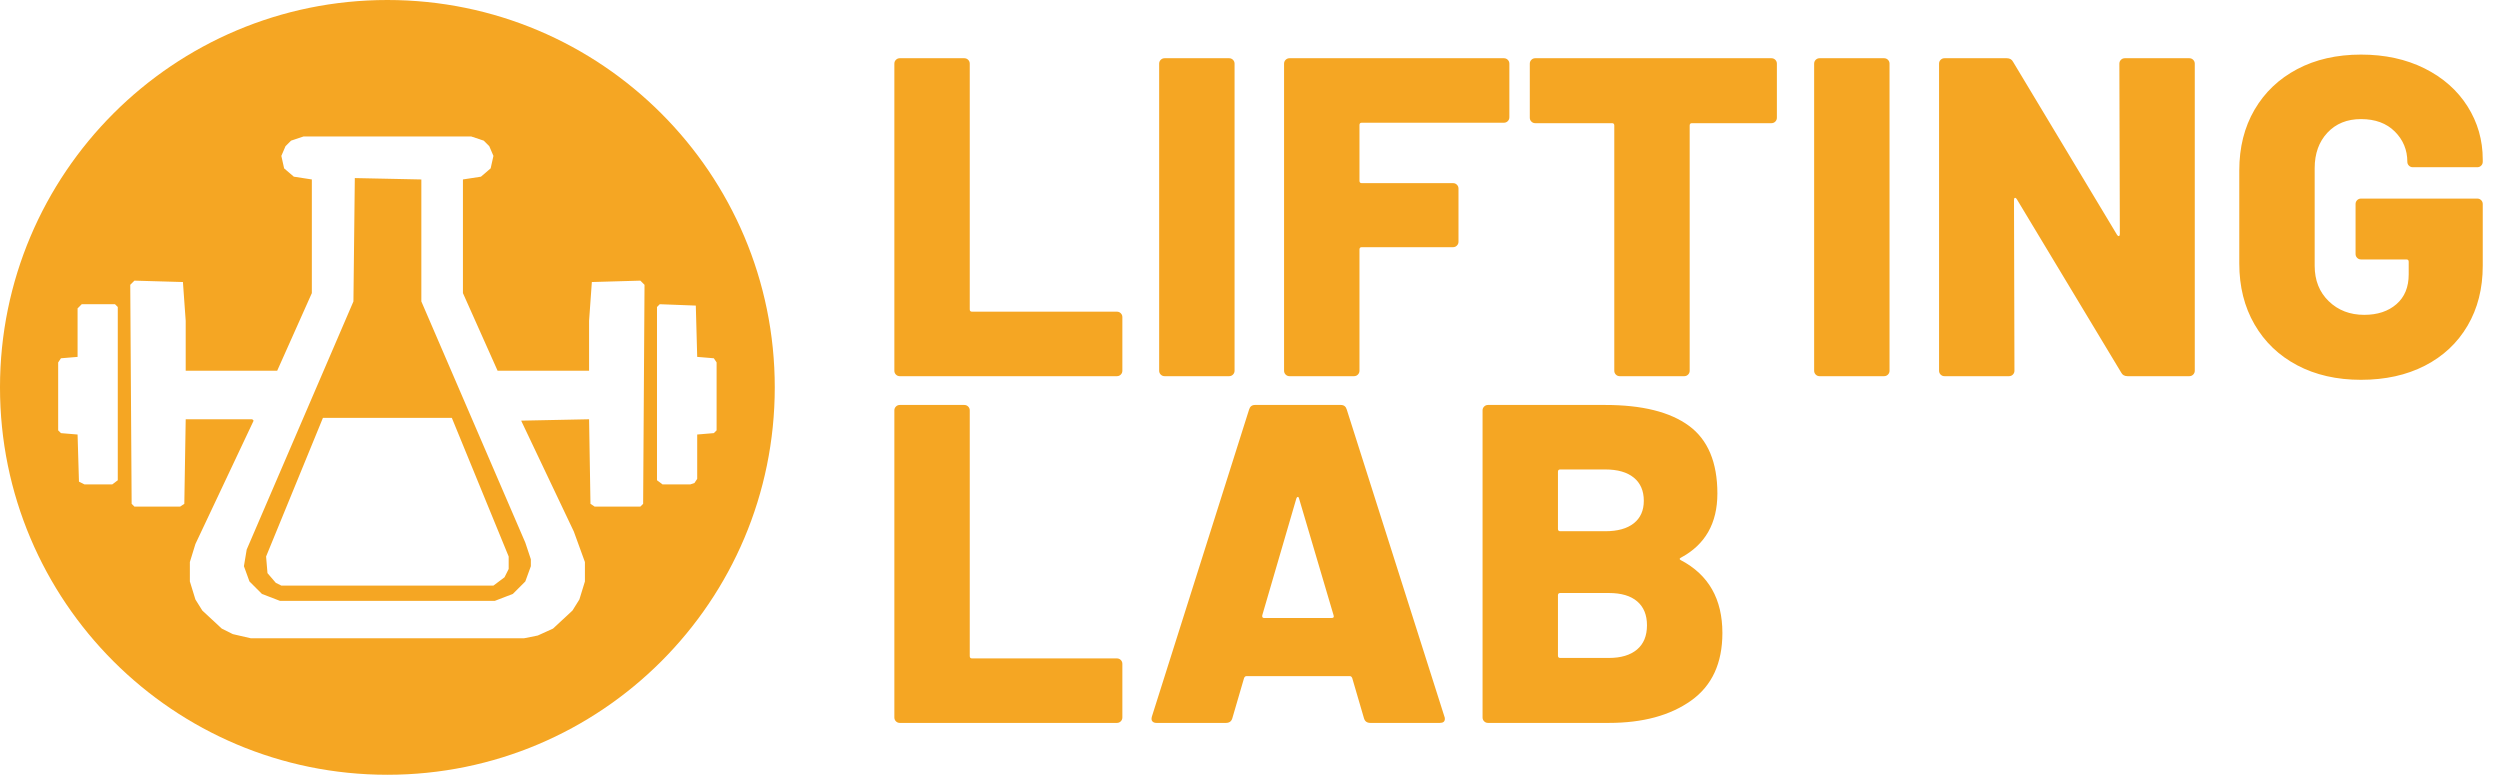
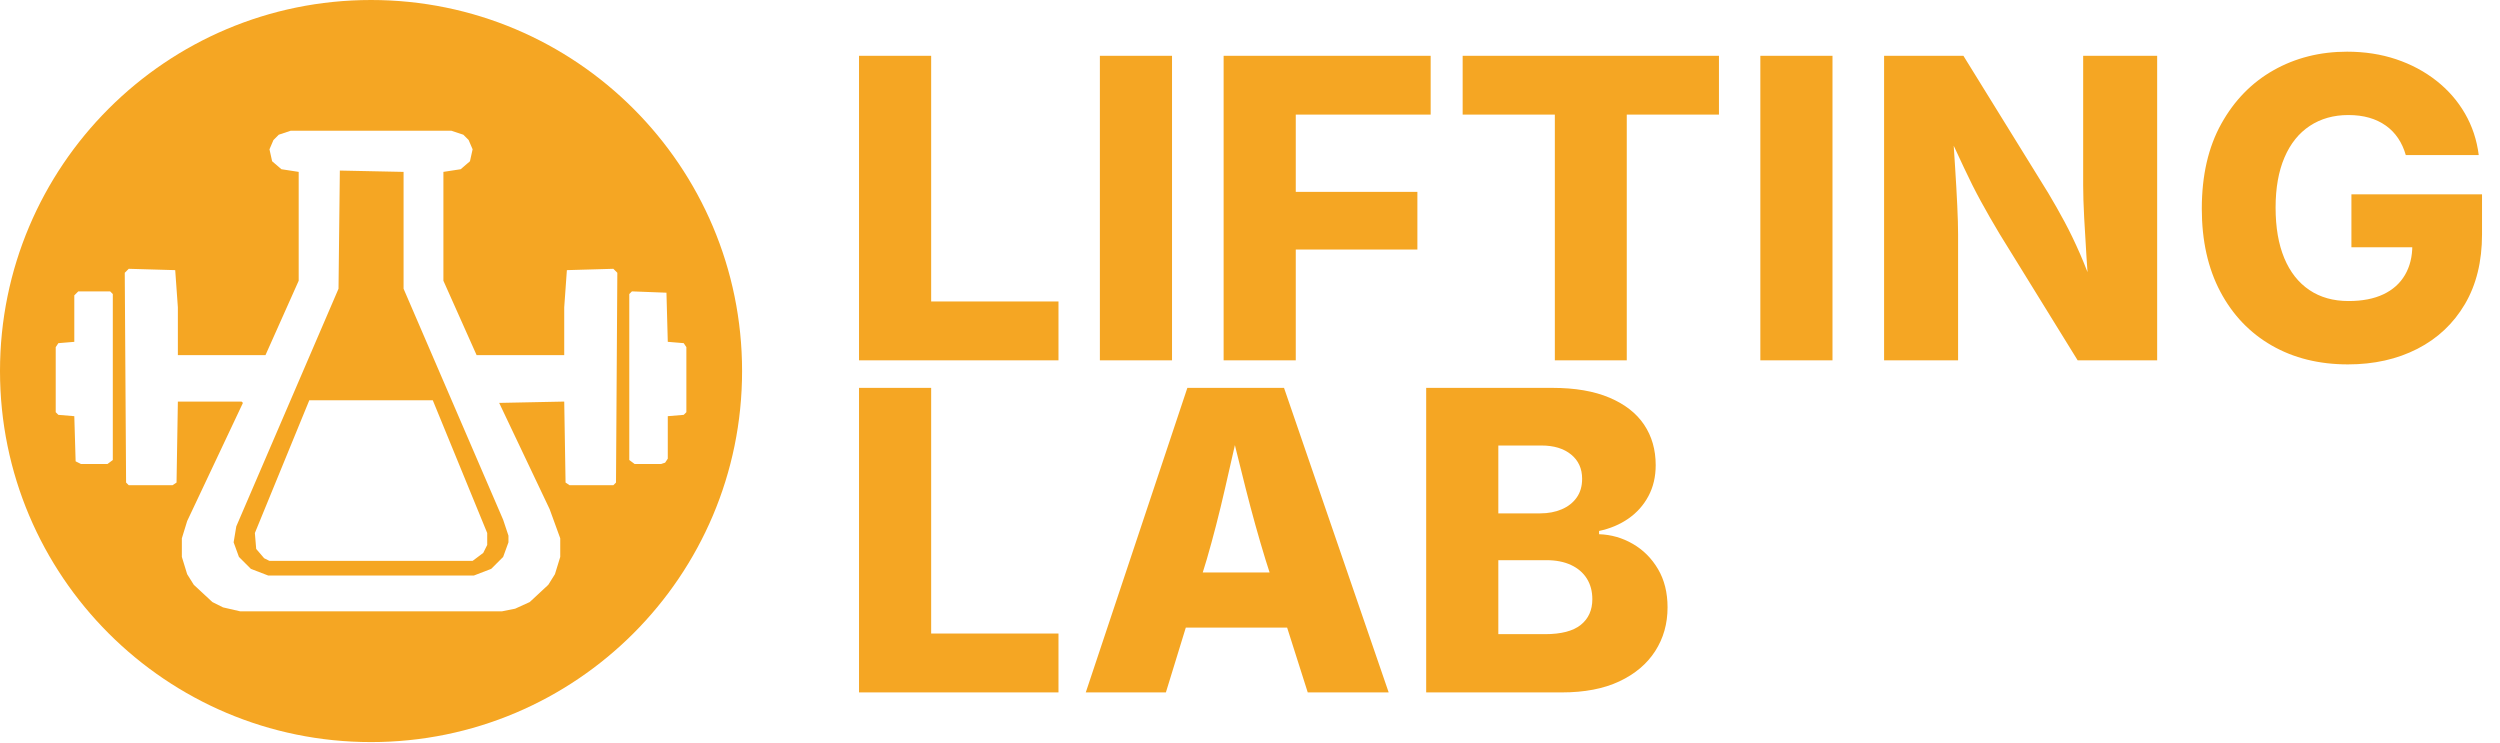
- <svg xmlns="http://www.w3.org/2000/svg" role="img" aria-label="Lifting Lab" width="145.205mm" height="45.0mm" viewBox="0 0 145.205 45.0">
+ <svg xmlns="http://www.w3.org/2000/svg" role="img" aria-label="Lifting Lab" width="151.601mm" height="45.0mm" viewBox="0 0 151.601 45.0">
  <g fill="#f5a623">
    <path transform="matrix(0.3042978,0,0,0.3042978,37.00919,-42.35428)" d="m -59.984,218.948 -10.848,26.458 0.265,3.175 1.587,1.852 1.058,0.529 h 40.481 l 2.117,-1.587 0.794,-1.587 v -2.381 l -10.848,-26.458 z m -3.704,-53.71 -2.381,0.794 -1.058,1.058 -0.794,1.852 0.529,2.381 1.852,1.587 3.44,0.529 v 21.696 l -6.615,14.817 h -17.462 v -9.525 l -0.529,-7.408 -9.26,-0.265 -0.794,0.794 0.265,41.804 0.529,0.529 h 8.731 l 0.794,-0.529 0.265,-16.14 h 12.7 l 0.265,0.265 -11.113,23.548 -1.058,3.44 v 3.704 l 1.058,3.44 1.323,2.117 3.704,3.44 2.117,1.058 3.44,0.794 h 52.123 l 2.646,-0.529 2.91,-1.323 3.704,-3.44 1.323,-2.117 1.058,-3.44 v -3.704 l -2.117,-5.821 -10.054,-21.167 12.965,-0.265 0.265,16.14 0.794,0.529 H 0.606 l 0.529,-0.529 0.265,-41.804 -0.794,-0.794 -9.26,0.265 -0.529,7.408 v 9.525 h -17.462 l -6.615,-14.817 v -21.696 l 3.44,-0.529 1.852,-1.587 0.529,-2.381 -0.794,-1.852 -1.058,-1.058 -2.381,-0.794 z m 9.79,7.938 12.7,0.265 v 23.283 l 19.844,46.038 1.058,3.175 v 1.323 l -1.058,2.91 -2.381,2.381 -3.44,1.323 h -41.01 l -3.44,-1.323 -2.381,-2.381 -1.058,-2.91 0.529,-3.175 20.373,-47.36 z m -52.123,24.077 -0.794,0.794 v 9.26 l -3.175,0.265 -0.529,0.794 v 12.965 l 0.529,0.529 3.175,0.265 0.265,8.996 1.058,0.529 h 5.292 l 1.058,-0.794 v -33.073 l -0.529,-0.529 z m 110.331,0 -0.529,0.529 v 33.073 l 1.058,0.794 h 5.292 l 0.794,-0.265 0.529,-0.794 v -8.467 l 3.175,-0.265 0.529,-0.529 v -12.965 l -0.529,-0.794 -3.175,-0.265 -0.265,-9.79 z m 21.95,15.875 a 73.941,73.941 0 0 1 -73.941,73.941 73.941,73.941 0 0 1 -73.941,-73.941 73.941,73.941 0 0 1 73.941,-73.941 73.941,73.941 0 0 1 73.941,73.941 z" />
-     <path transform="translate(50.653,21.849)" d="M1.293 -0.317V-18.151Q1.293 -18.283 1.385 -18.375Q1.477 -18.467 1.609 -18.467H5.355Q5.487 -18.467 5.58 -18.375Q5.672 -18.283 5.672 -18.151V-3.878Q5.672 -3.746 5.804 -3.746H14.22Q14.352 -3.746 14.444 -3.654Q14.536 -3.562 14.536 -3.43V-0.317Q14.536 -0.185 14.444 -0.092Q14.352 0 14.22 0H1.609Q1.477 0 1.385 -0.092Q1.293 -0.185 1.293 -0.317ZM16.673 -0.317V-18.151Q16.673 -18.283 16.766 -18.375Q16.858 -18.467 16.99 -18.467H20.736Q20.868 -18.467 20.96 -18.375Q21.053 -18.283 21.053 -18.151V-0.317Q21.053 -0.185 20.96 -0.092Q20.868 0 20.736 0H16.99Q16.858 0 16.766 -0.092Q16.673 -0.185 16.673 -0.317ZM36.697 -14.721H28.439Q28.308 -14.721 28.308 -14.589V-11.344Q28.308 -11.212 28.439 -11.212H33.742Q33.874 -11.212 33.966 -11.12Q34.059 -11.028 34.059 -10.896V-7.809Q34.059 -7.677 33.966 -7.585Q33.874 -7.492 33.742 -7.492H28.439Q28.308 -7.492 28.308 -7.36V-0.317Q28.308 -0.185 28.215 -0.092Q28.123 0 27.991 0H24.245Q24.113 0 24.021 -0.092Q23.928 -0.185 23.928 -0.317V-18.151Q23.928 -18.283 24.021 -18.375Q24.113 -18.467 24.245 -18.467H36.697Q36.829 -18.467 36.921 -18.375Q37.014 -18.283 37.014 -18.151V-15.038Q37.014 -14.906 36.921 -14.813Q36.829 -14.721 36.697 -14.721ZM52.552 -18.151V-15.011Q52.552 -14.879 52.46 -14.787Q52.368 -14.695 52.236 -14.695H47.619Q47.487 -14.695 47.487 -14.563V-0.317Q47.487 -0.185 47.395 -0.092Q47.302 0 47.171 0H43.424Q43.292 0 43.2 -0.092Q43.108 -0.185 43.108 -0.317V-14.563Q43.108 -14.695 42.976 -14.695H38.517Q38.385 -14.695 38.293 -14.787Q38.201 -14.879 38.201 -15.011V-18.151Q38.201 -18.283 38.293 -18.375Q38.385 -18.467 38.517 -18.467H52.236Q52.368 -18.467 52.46 -18.375Q52.552 -18.283 52.552 -18.151ZM54.716 -0.317V-18.151Q54.716 -18.283 54.808 -18.375Q54.9 -18.467 55.032 -18.467H58.778Q58.91 -18.467 59.003 -18.375Q59.095 -18.283 59.095 -18.151V-0.317Q59.095 -0.185 59.003 -0.092Q58.91 0 58.778 0H55.032Q54.9 0 54.808 -0.092Q54.716 -0.185 54.716 -0.317ZM72.761 -18.467H76.507Q76.639 -18.467 76.731 -18.375Q76.824 -18.283 76.824 -18.151V-0.317Q76.824 -0.185 76.731 -0.092Q76.639 0 76.507 0H72.919Q72.655 0 72.55 -0.211L66.482 -10.289Q66.429 -10.368 66.376 -10.355Q66.324 -10.342 66.324 -10.236L66.35 -0.317Q66.35 -0.185 66.258 -0.092Q66.165 0 66.033 0H62.287Q62.155 0 62.063 -0.092Q61.971 -0.185 61.971 -0.317V-18.151Q61.971 -18.283 62.063 -18.375Q62.155 -18.467 62.287 -18.467H65.902Q66.165 -18.467 66.271 -18.256L72.312 -8.205Q72.365 -8.126 72.418 -8.139Q72.471 -8.152 72.471 -8.257L72.444 -18.151Q72.444 -18.283 72.537 -18.375Q72.629 -18.467 72.761 -18.467ZM79.409 -6.543V-11.951Q79.409 -13.956 80.293 -15.473Q81.177 -16.99 82.773 -17.834Q84.369 -18.678 86.479 -18.678Q88.563 -18.678 90.173 -17.874Q91.782 -17.069 92.666 -15.671Q93.55 -14.273 93.55 -12.584V-12.452Q93.55 -12.32 93.457 -12.228Q93.365 -12.136 93.233 -12.136H89.487Q89.355 -12.136 89.263 -12.228Q89.17 -12.32 89.17 -12.452Q89.17 -13.481 88.445 -14.207Q87.719 -14.932 86.479 -14.932Q85.266 -14.932 84.527 -14.141Q83.788 -13.349 83.788 -12.083V-6.411Q83.788 -5.144 84.606 -4.353Q85.424 -3.562 86.664 -3.562Q87.825 -3.562 88.537 -4.182Q89.249 -4.801 89.249 -5.91V-6.648Q89.249 -6.78 89.117 -6.78H86.479Q86.347 -6.78 86.255 -6.872Q86.163 -6.965 86.163 -7.097V-9.999Q86.163 -10.131 86.255 -10.223Q86.347 -10.315 86.479 -10.315H93.233Q93.365 -10.315 93.457 -10.223Q93.55 -10.131 93.55 -9.999V-6.411Q93.55 -4.432 92.666 -2.928Q91.782 -1.425 90.186 -0.607Q88.59 0.211 86.479 0.211Q84.369 0.211 82.773 -0.633Q81.177 -1.477 80.293 -3.008Q79.409 -4.538 79.409 -6.543Z" />
-     <path transform="translate(50.653,41.988)" d="M1.293 -0.317V-18.151Q1.293 -18.283 1.385 -18.375Q1.477 -18.467 1.609 -18.467H5.355Q5.487 -18.467 5.58 -18.375Q5.672 -18.283 5.672 -18.151V-3.878Q5.672 -3.746 5.804 -3.746H14.22Q14.352 -3.746 14.444 -3.654Q14.536 -3.562 14.536 -3.43V-0.317Q14.536 -0.185 14.444 -0.092Q14.352 0 14.22 0H1.609Q1.477 0 1.385 -0.092Q1.293 -0.185 1.293 -0.317ZM28.571 -0.264 27.885 -2.612Q27.833 -2.717 27.754 -2.717H21.739Q21.659 -2.717 21.607 -2.612L20.921 -0.264Q20.842 0 20.551 0H16.515Q16.357 0 16.278 -0.092Q16.198 -0.185 16.251 -0.369L21.897 -18.203Q21.976 -18.467 22.24 -18.467H27.226Q27.49 -18.467 27.569 -18.203L33.241 -0.369Q33.267 -0.317 33.267 -0.237Q33.267 0 32.977 0H28.941Q28.651 0 28.571 -0.264ZM22.767 -6.094H26.698Q26.857 -6.094 26.804 -6.252L24.799 -13.033Q24.772 -13.138 24.72 -13.125Q24.667 -13.112 24.641 -13.033L22.662 -6.252Q22.636 -6.094 22.767 -6.094ZM46.986 -9.445Q49.387 -8.178 49.387 -5.224Q49.387 -2.585 47.566 -1.293Q45.746 0 42.791 0H35.774Q35.642 0 35.549 -0.092Q35.457 -0.185 35.457 -0.317V-18.151Q35.457 -18.283 35.549 -18.375Q35.642 -18.467 35.774 -18.467H42.58Q45.799 -18.467 47.448 -17.254Q49.096 -16.04 49.096 -13.323Q49.096 -10.737 46.986 -9.603Q46.828 -9.524 46.986 -9.445ZM39.836 -14.589V-11.265Q39.836 -11.133 39.968 -11.133H42.58Q43.662 -11.133 44.242 -11.595Q44.823 -12.056 44.823 -12.901Q44.823 -13.771 44.242 -14.246Q43.662 -14.721 42.58 -14.721H39.968Q39.836 -14.721 39.836 -14.589ZM45.007 -5.672Q45.007 -6.569 44.44 -7.057Q43.873 -7.545 42.791 -7.545H39.968Q39.836 -7.545 39.836 -7.413V-3.904Q39.836 -3.773 39.968 -3.773H42.791Q43.846 -3.773 44.427 -4.261Q45.007 -4.749 45.007 -5.672Z" />
+     <path transform="translate(50.653,21.849)" d="M1.438 0V-18.467H5.813V-3.569H13.534V0ZM20.419 -18.467V0H16.044V-18.467ZM23.548 0V-18.467H36.103V-14.898H27.923V-10.213H35.298V-6.718H27.923V0ZM38.043 -14.898V-18.467H53.585V-14.898H47.995V0H43.633V-14.898ZM60.47 -18.467V0H56.095V-18.467ZM63.599 0V-18.467H68.408L73.564 -10.126Q74.06 -9.296 74.537 -8.409Q75.014 -7.523 75.485 -6.445Q75.956 -5.367 76.439 -3.966H76.03Q75.956 -4.982 75.875 -6.222Q75.795 -7.461 75.733 -8.632Q75.671 -9.804 75.671 -10.609V-18.467H80.158V0H75.336L70.614 -7.647Q69.982 -8.701 69.468 -9.643Q68.953 -10.585 68.439 -11.688Q67.925 -12.791 67.231 -14.278H67.739Q67.825 -12.952 67.906 -11.694Q67.987 -10.436 68.036 -9.389Q68.086 -8.341 68.086 -7.647V0ZM91.727 0.248Q89.1 0.248 87.104 -0.899Q85.109 -2.045 83.987 -4.164Q82.865 -6.284 82.865 -9.196Q82.865 -12.221 84.049 -14.346Q85.233 -16.472 87.222 -17.593Q89.211 -18.715 91.678 -18.715Q93.276 -18.715 94.646 -18.257Q96.016 -17.798 97.088 -16.955Q98.16 -16.112 98.823 -14.966Q99.486 -13.819 99.659 -12.444H95.235Q95.074 -13.014 94.77 -13.466Q94.466 -13.919 94.02 -14.235Q93.574 -14.551 93.01 -14.712Q92.446 -14.873 91.752 -14.873Q90.413 -14.873 89.416 -14.216Q88.418 -13.559 87.879 -12.301Q87.34 -11.043 87.34 -9.258Q87.34 -7.461 87.866 -6.197Q88.393 -4.933 89.385 -4.264Q90.376 -3.594 91.764 -3.594Q93.016 -3.594 93.878 -4.003Q94.739 -4.412 95.185 -5.175Q95.631 -5.937 95.631 -6.965L96.462 -6.854H91.938V-10.064H99.858V-7.635Q99.858 -5.168 98.817 -3.402Q97.776 -1.636 95.935 -0.694Q94.094 0.248 91.727 0.248Z" />
+     <path transform="translate(50.653,41.988)" d="M1.438 0V-18.467H5.813V-3.569H13.534V0ZM15.189 0 21.349 -18.467H27.211L33.557 0H28.649L26.083 -8.069Q25.463 -10.089 24.887 -12.363Q24.311 -14.637 23.728 -17.079H24.707Q24.15 -14.625 23.629 -12.351Q23.109 -10.076 22.526 -8.069L20.047 0ZM19.378 -3.929V-7.275H29.38V-3.929ZM35.831 0V-18.467H43.49Q45.548 -18.467 46.948 -17.872Q48.349 -17.277 49.049 -16.23Q49.749 -15.183 49.749 -13.782Q49.749 -12.729 49.309 -11.905Q48.869 -11.08 48.095 -10.541Q47.32 -10.002 46.316 -9.791V-9.593Q47.419 -9.556 48.367 -9.004Q49.316 -8.453 49.892 -7.474Q50.468 -6.495 50.468 -5.156Q50.468 -3.669 49.718 -2.504Q48.969 -1.339 47.543 -0.669Q46.118 0 44.061 0ZM40.206 -3.532H43.032Q44.507 -3.532 45.207 -4.096Q45.907 -4.66 45.907 -5.652Q45.907 -6.371 45.573 -6.904Q45.238 -7.436 44.612 -7.728Q43.986 -8.019 43.119 -8.019H40.206ZM40.206 -10.857H42.747Q43.478 -10.857 44.054 -11.105Q44.631 -11.353 44.959 -11.818Q45.288 -12.283 45.288 -12.952Q45.288 -13.881 44.618 -14.427Q43.949 -14.972 42.821 -14.972H40.206Z" />
  </g>
</svg>
